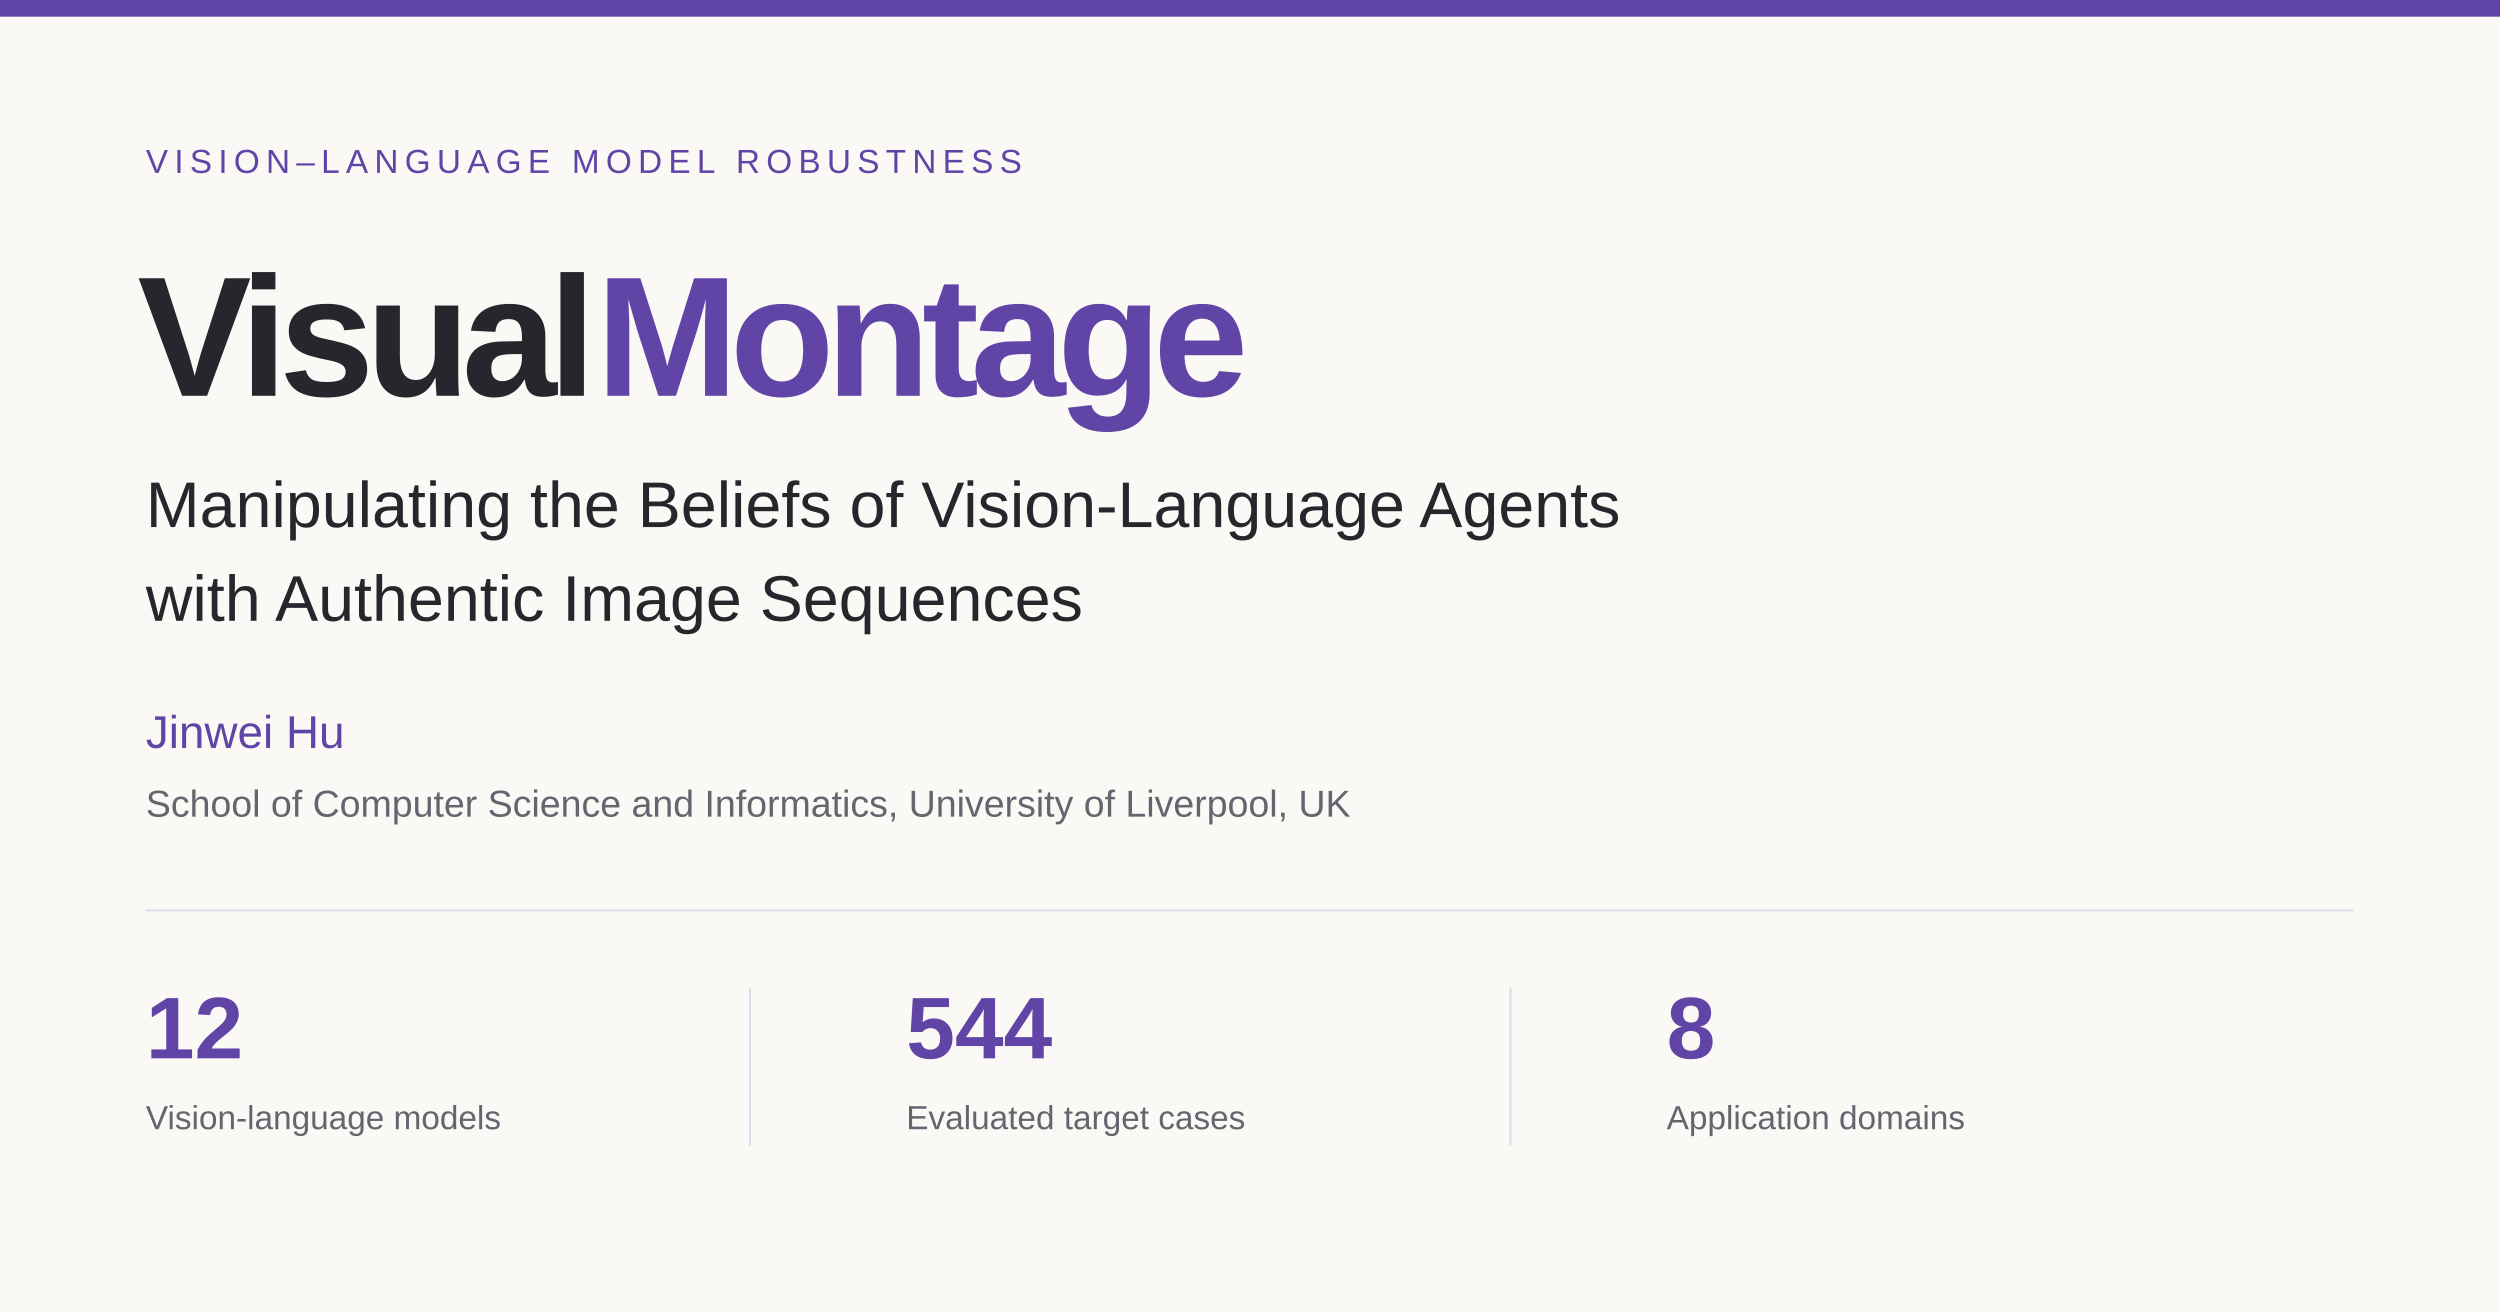
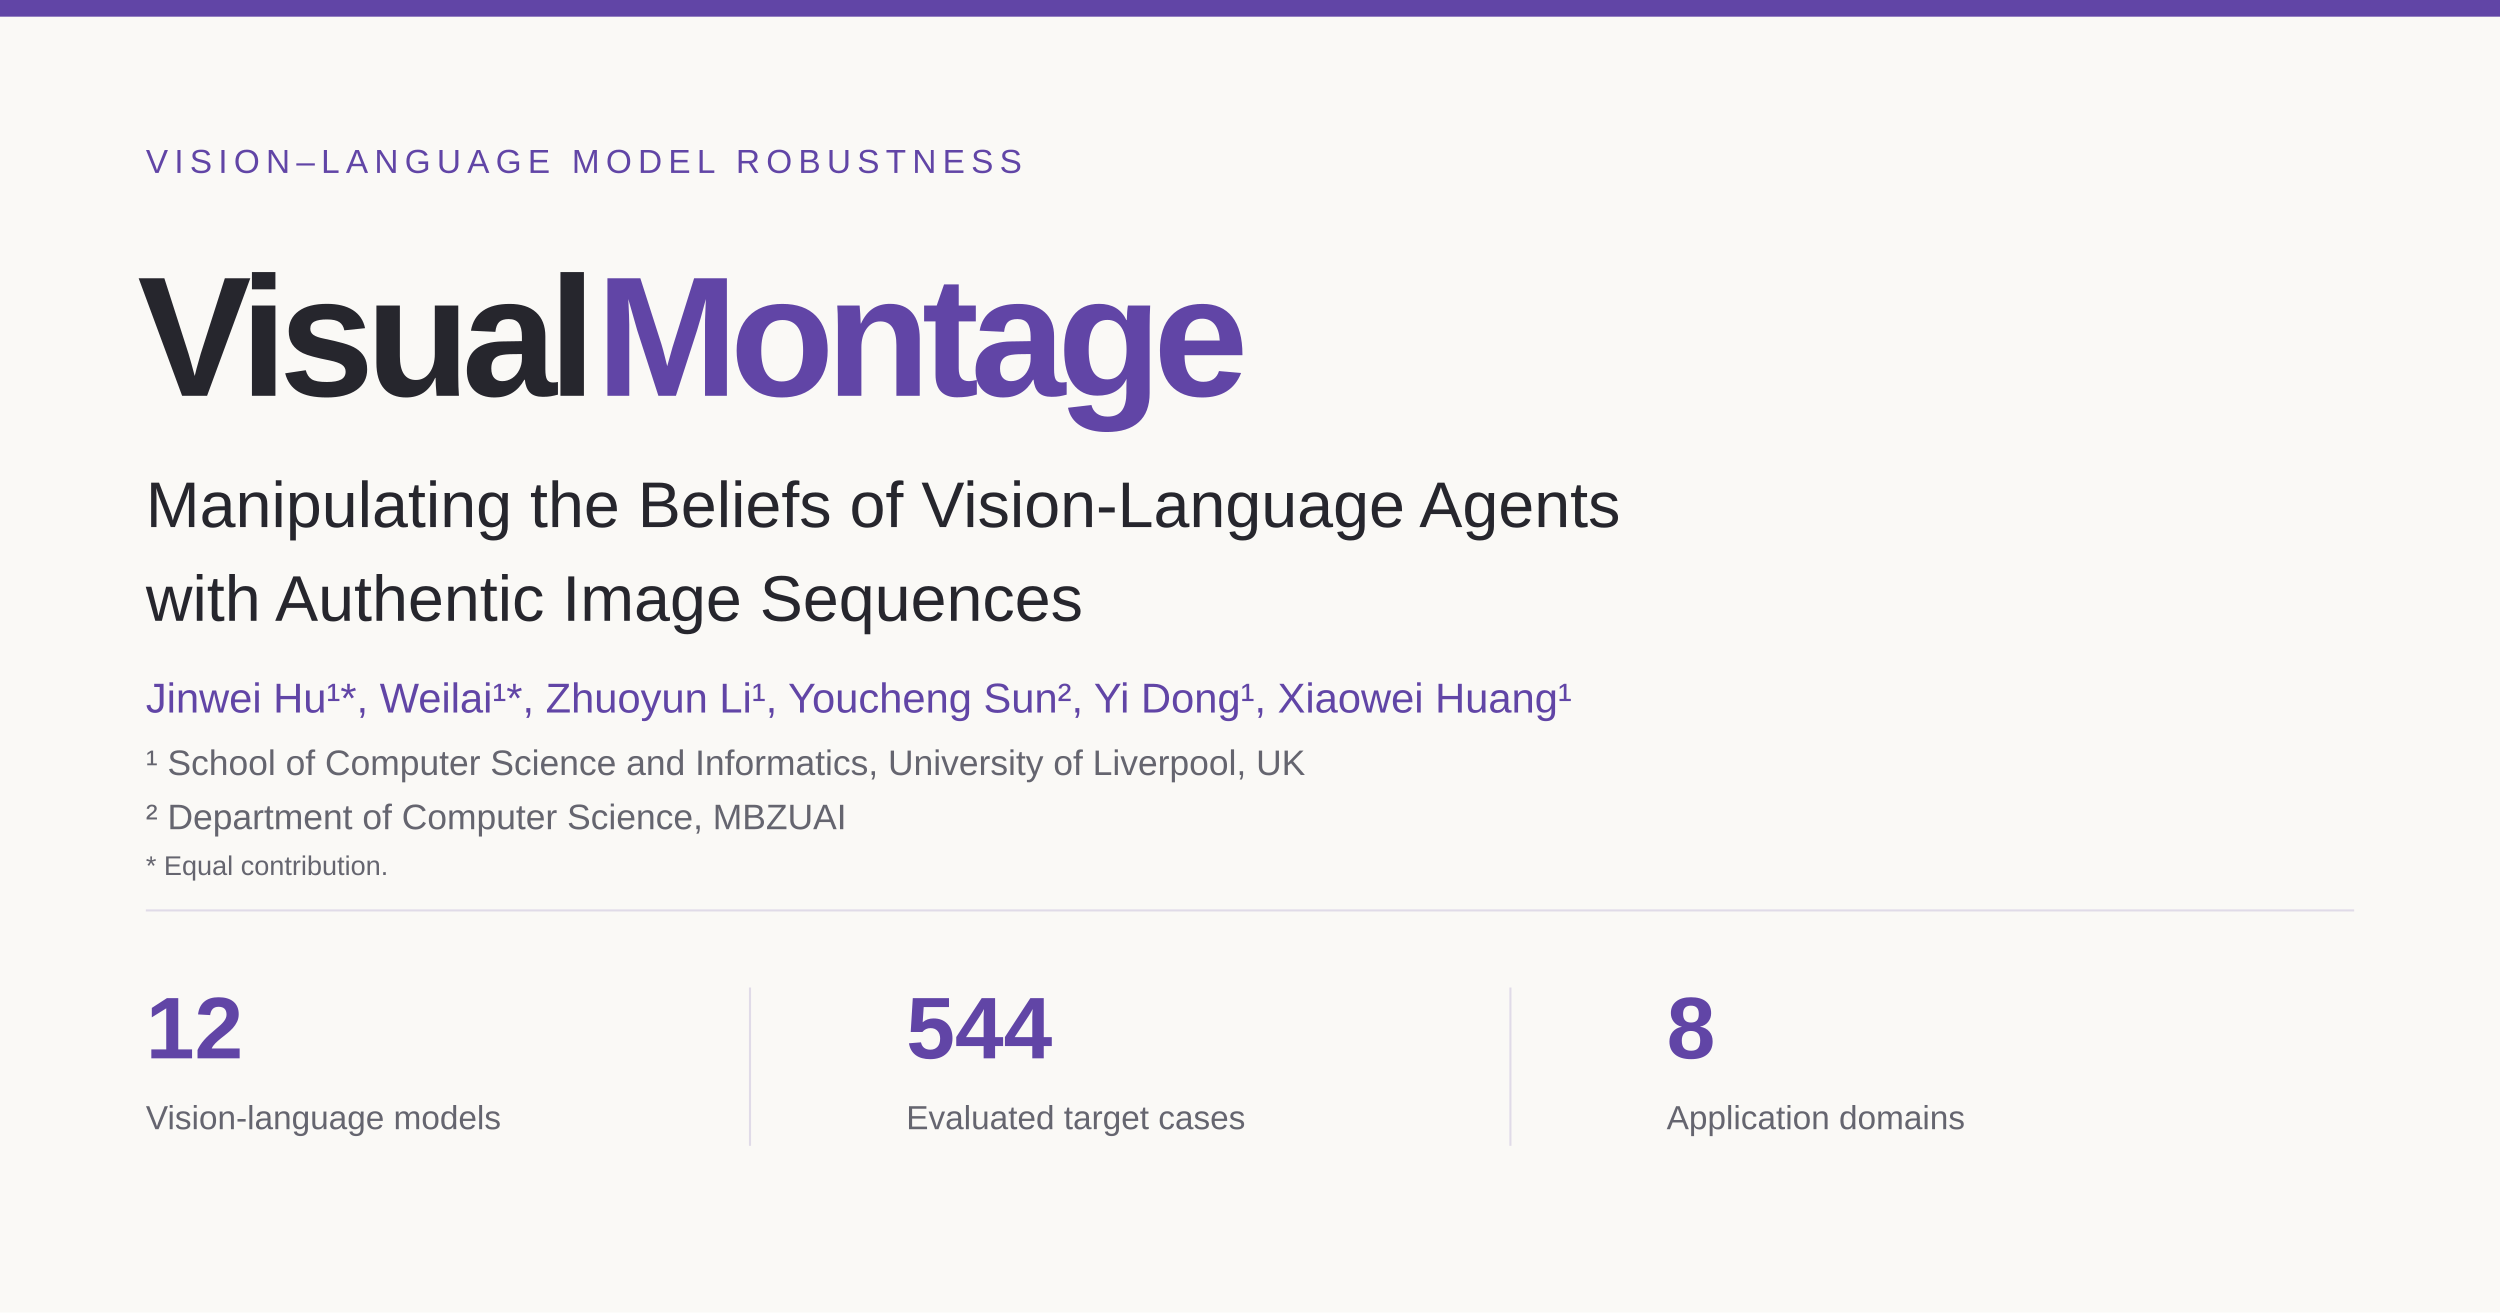
<svg xmlns="http://www.w3.org/2000/svg" width="1200" height="630" viewBox="0 0 1200 630">
  <rect width="1200" height="630" fill="#faf9f6" />
  <rect x="0" y="0" width="1200" height="8" fill="#6145a6" />
  <g font-family="Arial, Helvetica, sans-serif">
    <text x="70" y="83" fill="#6145a6" font-size="16" letter-spacing="3">VISION–LANGUAGE MODEL ROBUSTNESS</text>
    <text x="66" y="190" fill="#26262d" font-size="82" font-weight="700" letter-spacing="-4">Visual<tspan fill="#6145a6">Montage</tspan>
    </text>
    <text x="70" y="253" fill="#26262d" font-size="31">Manipulating the Beliefs of Vision-Language Agents</text>
    <text x="70" y="298" fill="#26262d" font-size="31">with Authentic Image Sequences</text>
-     <text x="70" y="359" fill="#6145a6" font-size="22">Jinwei Hu</text>
-     <text x="70" y="392" fill="#65656f" font-size="18">School of Computer Science and Informatics, University of Liverpool, UK</text>
+     <text x="70" y="342" fill="#6145a6" font-size="20">Jinwei Hu¹*, Weilai¹*, Zhuoyun Li¹, Youcheng Sun², Yi Dong¹, Xiaowei Huang¹</text>
+     <text x="70" y="372" fill="#65656f" font-size="17">¹ School of Computer Science and Informatics, University of Liverpool, UK</text>
+     <text x="70" y="398" fill="#65656f" font-size="17">² Department of Computer Science, MBZUAI</text>
+     <text x="70" y="420" fill="#65656f" font-size="13">* Equal contribution.</text>
    <path d="M70 437H1130" stroke="#e0dbe8" />
    <text x="70" y="508" fill="#6145a6" font-size="42" font-weight="600">12</text>
    <text x="70" y="542" fill="#65656f" font-size="16">Vision-language models</text>
    <text x="435" y="508" fill="#6145a6" font-size="42" font-weight="600">544</text>
    <text x="435" y="542" fill="#65656f" font-size="16">Evaluated target cases</text>
    <text x="800" y="508" fill="#6145a6" font-size="42" font-weight="600">8</text>
    <text x="800" y="542" fill="#65656f" font-size="16">Application domains</text>
    <path d="M360 474v76m365-76v76" stroke="#e0dbe8" />
  </g>
</svg>
